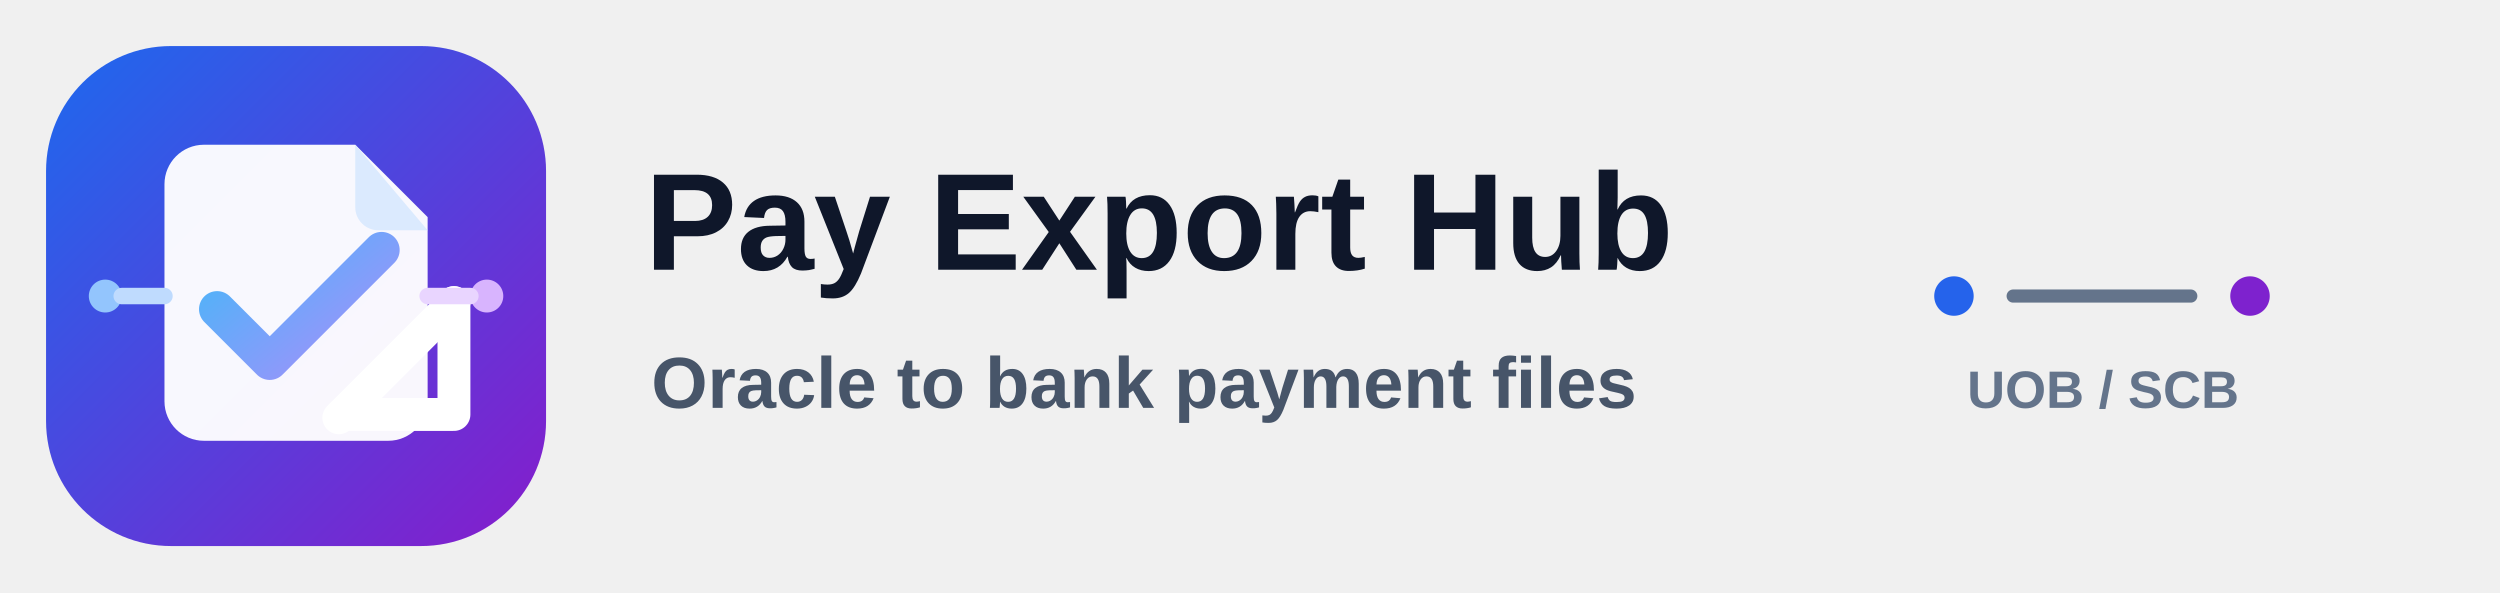
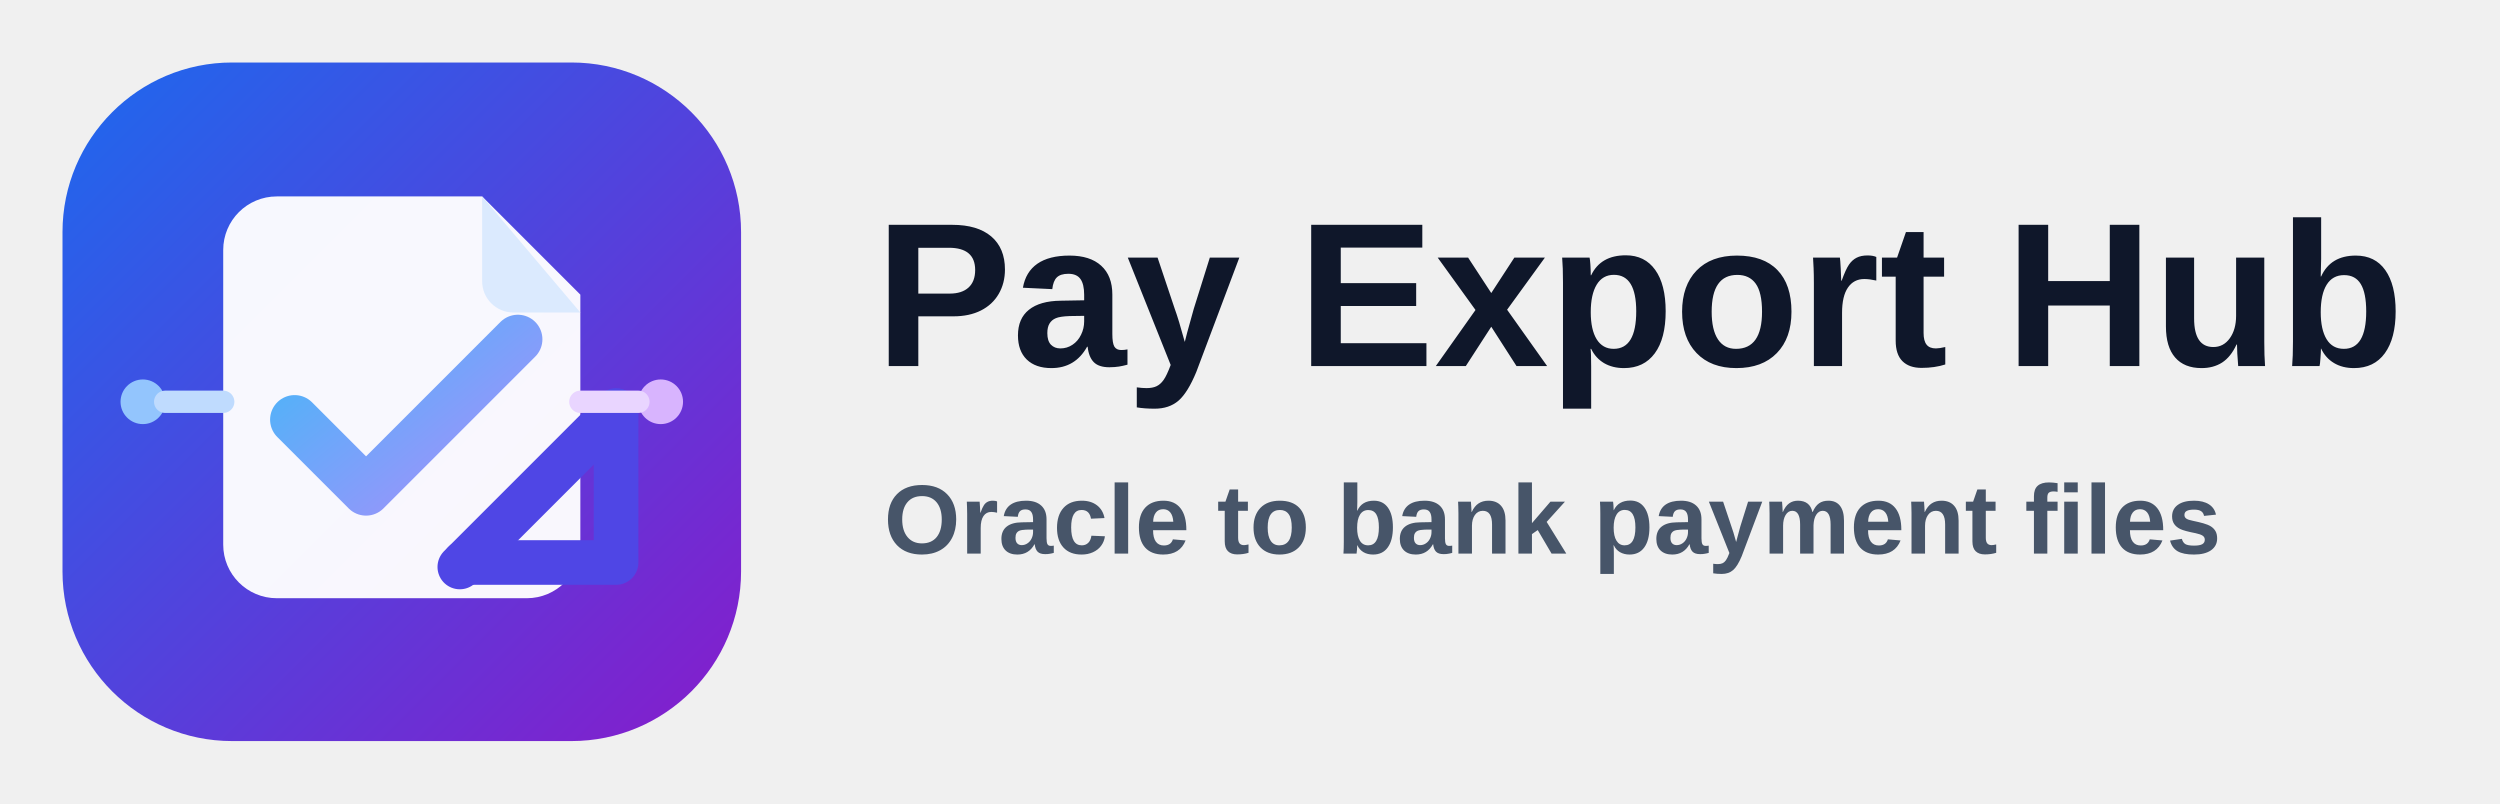
- <svg xmlns="http://www.w3.org/2000/svg" width="760" height="180" viewBox="0 0 760 180" fill="none" role="img" aria-labelledby="title desc">
+ <svg xmlns="http://www.w3.org/2000/svg" width="560" height="180" viewBox="0 0 560 180" fill="none" role="img" aria-labelledby="title desc">
  <defs>
    <linearGradient id="markBg" x1="26" y1="26" x2="154" y2="154" gradientUnits="userSpaceOnUse">
      <stop stop-color="#2563EB" />
      <stop offset="1" stop-color="#7E22CE" />
    </linearGradient>
    <linearGradient id="markAccent" x1="70" y1="58" x2="124" y2="124" gradientUnits="userSpaceOnUse">
      <stop stop-color="#38BDF8" />
      <stop offset="1" stop-color="#C084FC" />
    </linearGradient>
  </defs>
  <rect x="14" y="14" width="152" height="152" rx="38" fill="url(#markBg)" />
  <path d="M62 44H108L130 66V122C130 128.627 124.627 134 118 134H62C55.373 134 50 128.627 50 122V56C50 49.373 55.373 44 62 44Z" fill="white" fill-opacity="0.96" />
  <path d="M108 44V63C108 66.866 111.134 70 115 70H130" fill="#DBEAFE" />
  <path d="M66 94L82 110L116 76" stroke="url(#markAccent)" stroke-width="11" stroke-linecap="round" stroke-linejoin="round" />
-   <path d="M104 126H138V92" stroke="white" stroke-width="10" stroke-linecap="round" stroke-linejoin="round" />
-   <path d="M103 127L138 92" stroke="white" stroke-width="10" stroke-linecap="round" stroke-linejoin="round" />
+   <path d="M104 126H138V92" stroke="#4F46E5" stroke-width="10" stroke-linecap="round" stroke-linejoin="round" />
+   <path d="M103 127L138 92" stroke="#4F46E5" stroke-width="10" stroke-linecap="round" stroke-linejoin="round" />
  <circle cx="32" cy="90" r="5" fill="#93C5FD" />
  <circle cx="148" cy="90" r="5" fill="#D8B4FE" />
  <path d="M37 90H50" stroke="#BFDBFE" stroke-width="5" stroke-linecap="round" />
  <path d="M130 90H143" stroke="#E9D5FF" stroke-width="5" stroke-linecap="round" />
-   <text x="196" y="82" fill="#0F172A" font-family="Figtree, Arial, sans-serif" font-size="42" font-weight="800">Pay Export Hub</text>
+   <text x="196" y="82" fill="#0F172A" font-family="Figtree, Arial, sans-serif" font-size="46" font-weight="800">Pay Export Hub</text>
  <text x="198" y="124" fill="#475569" font-family="Figtree, Arial, sans-serif" font-size="22" font-weight="600">Oracle to bank payment files</text>
-   <circle cx="594" cy="90" r="6" fill="#2563EB" />
-   <path d="M612 90H666" stroke="#64748B" stroke-width="4" stroke-linecap="round" />
-   <circle cx="684" cy="90" r="6" fill="#7E22CE" />
-   <text x="598" y="124" fill="#64748B" font-family="Figtree, Arial, sans-serif" font-size="16" font-weight="700">UOB / SCB</text>
</svg>
